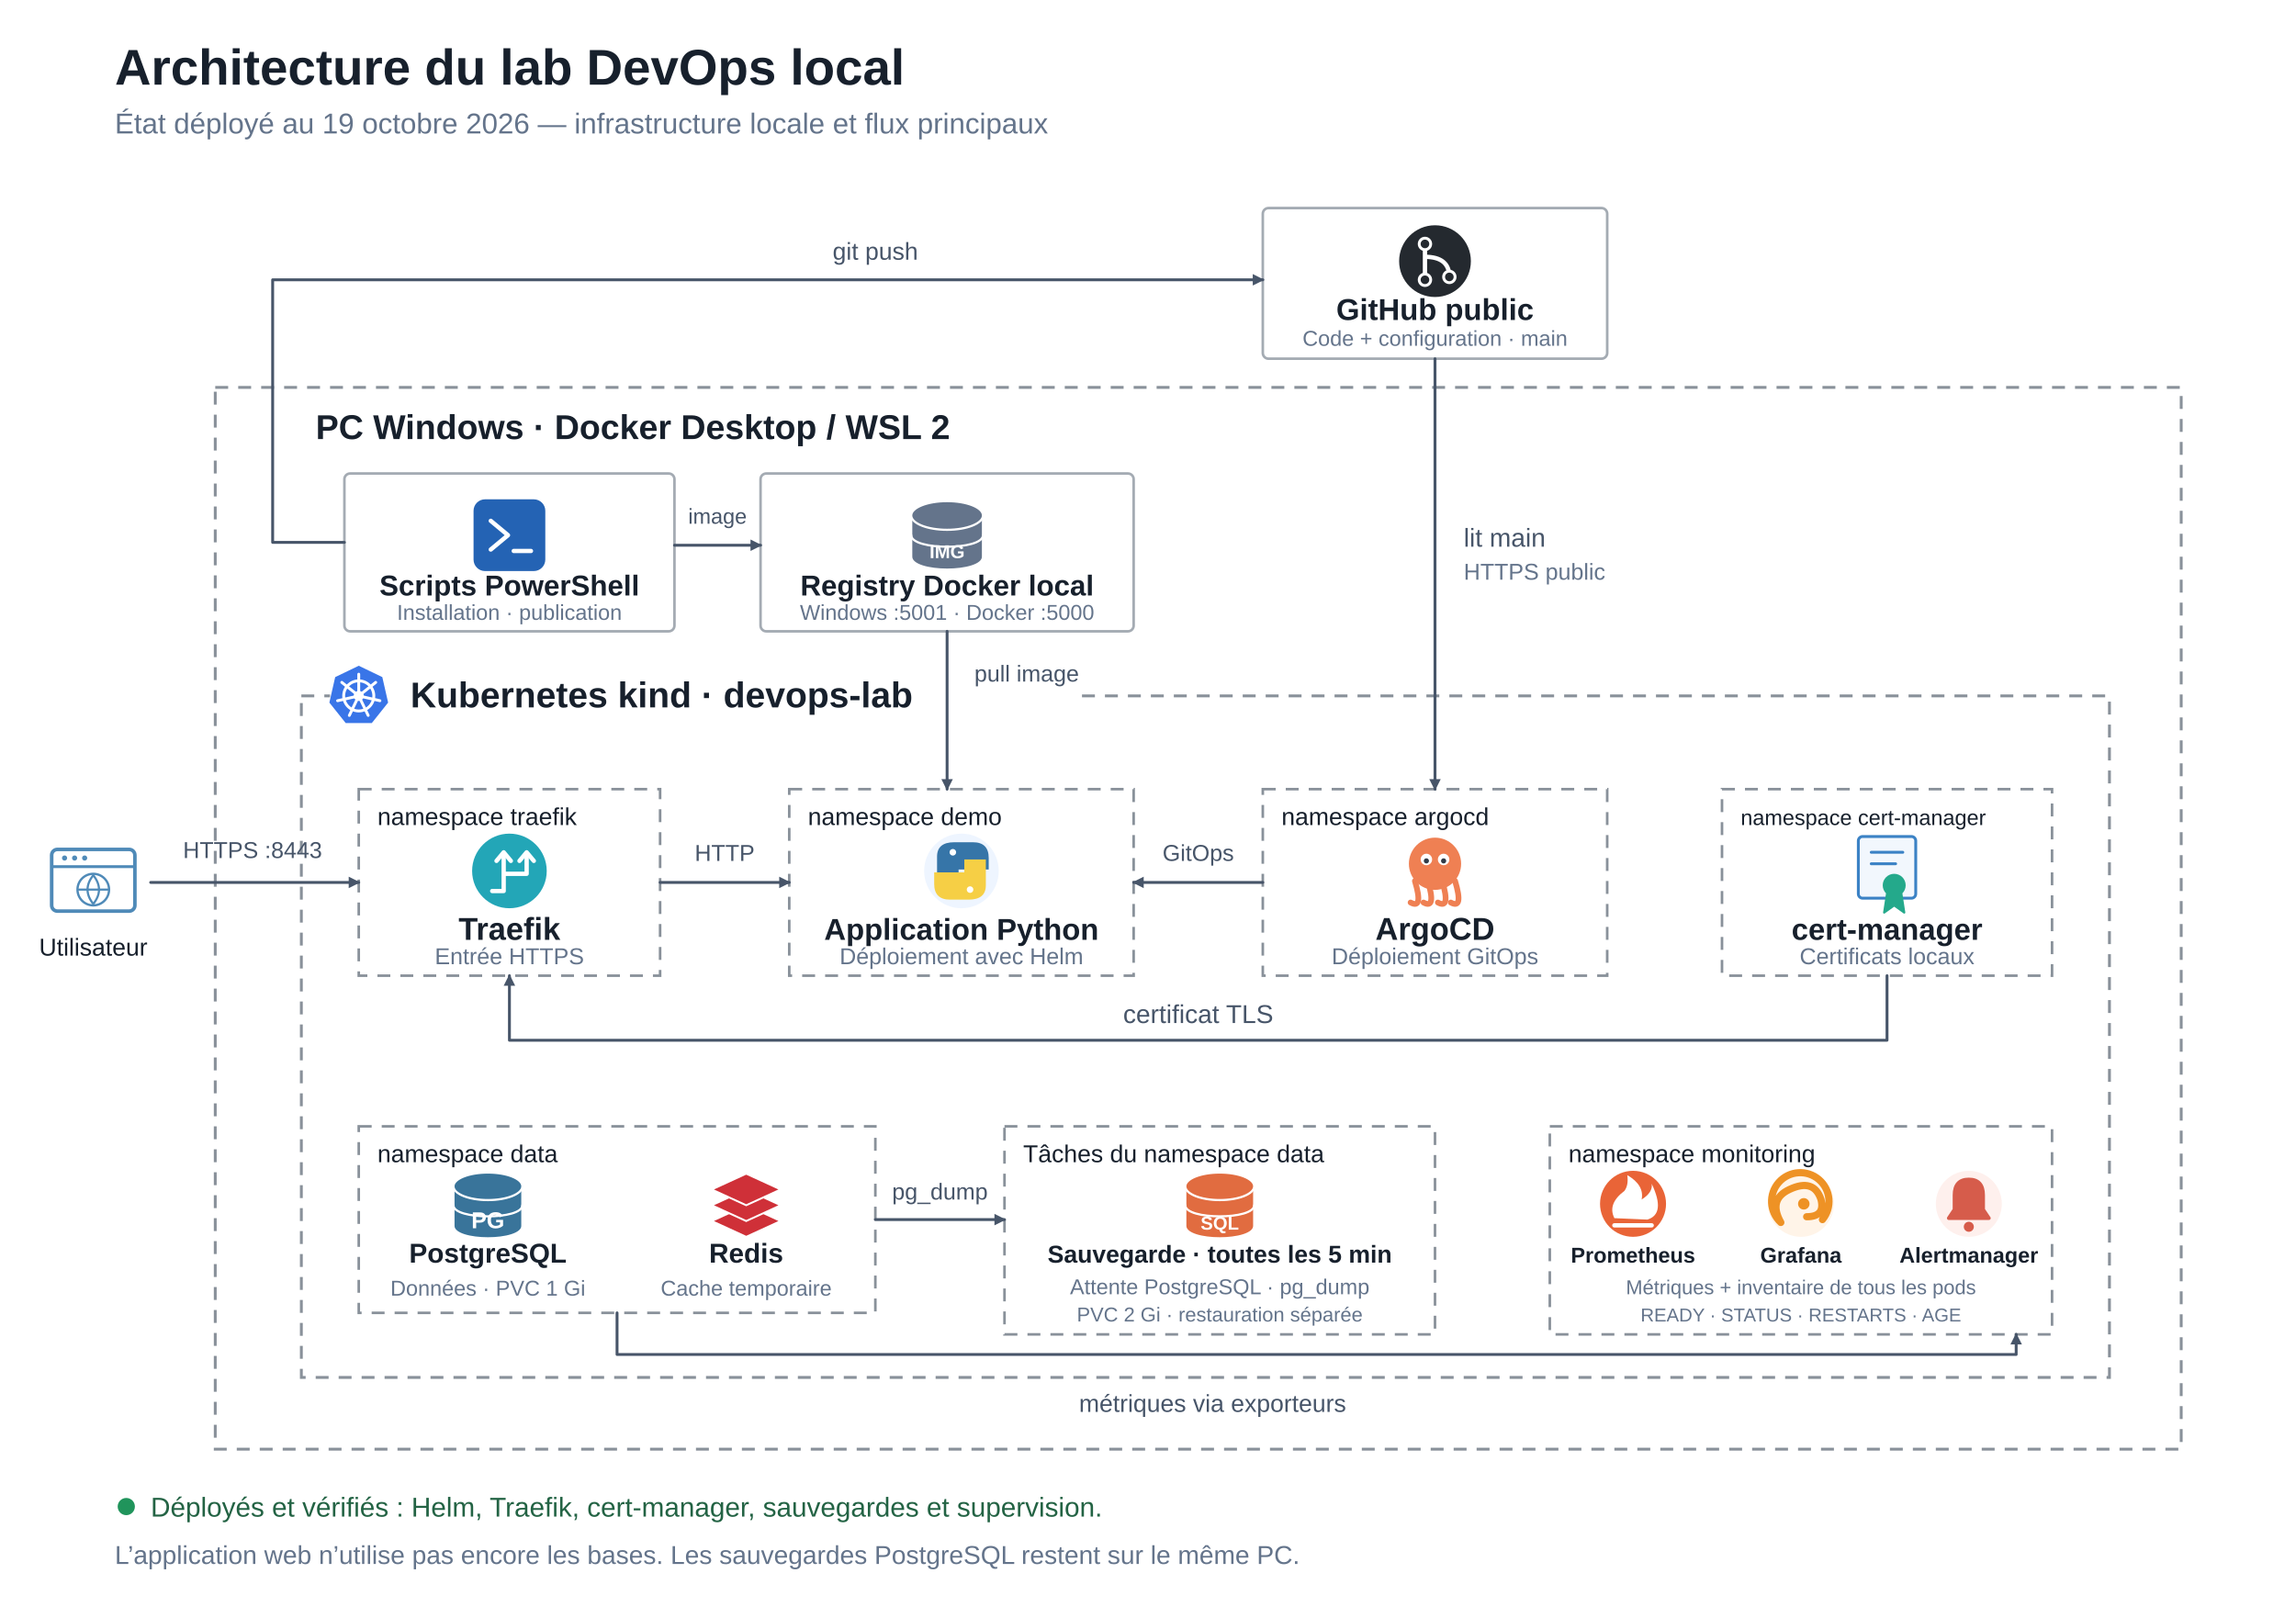
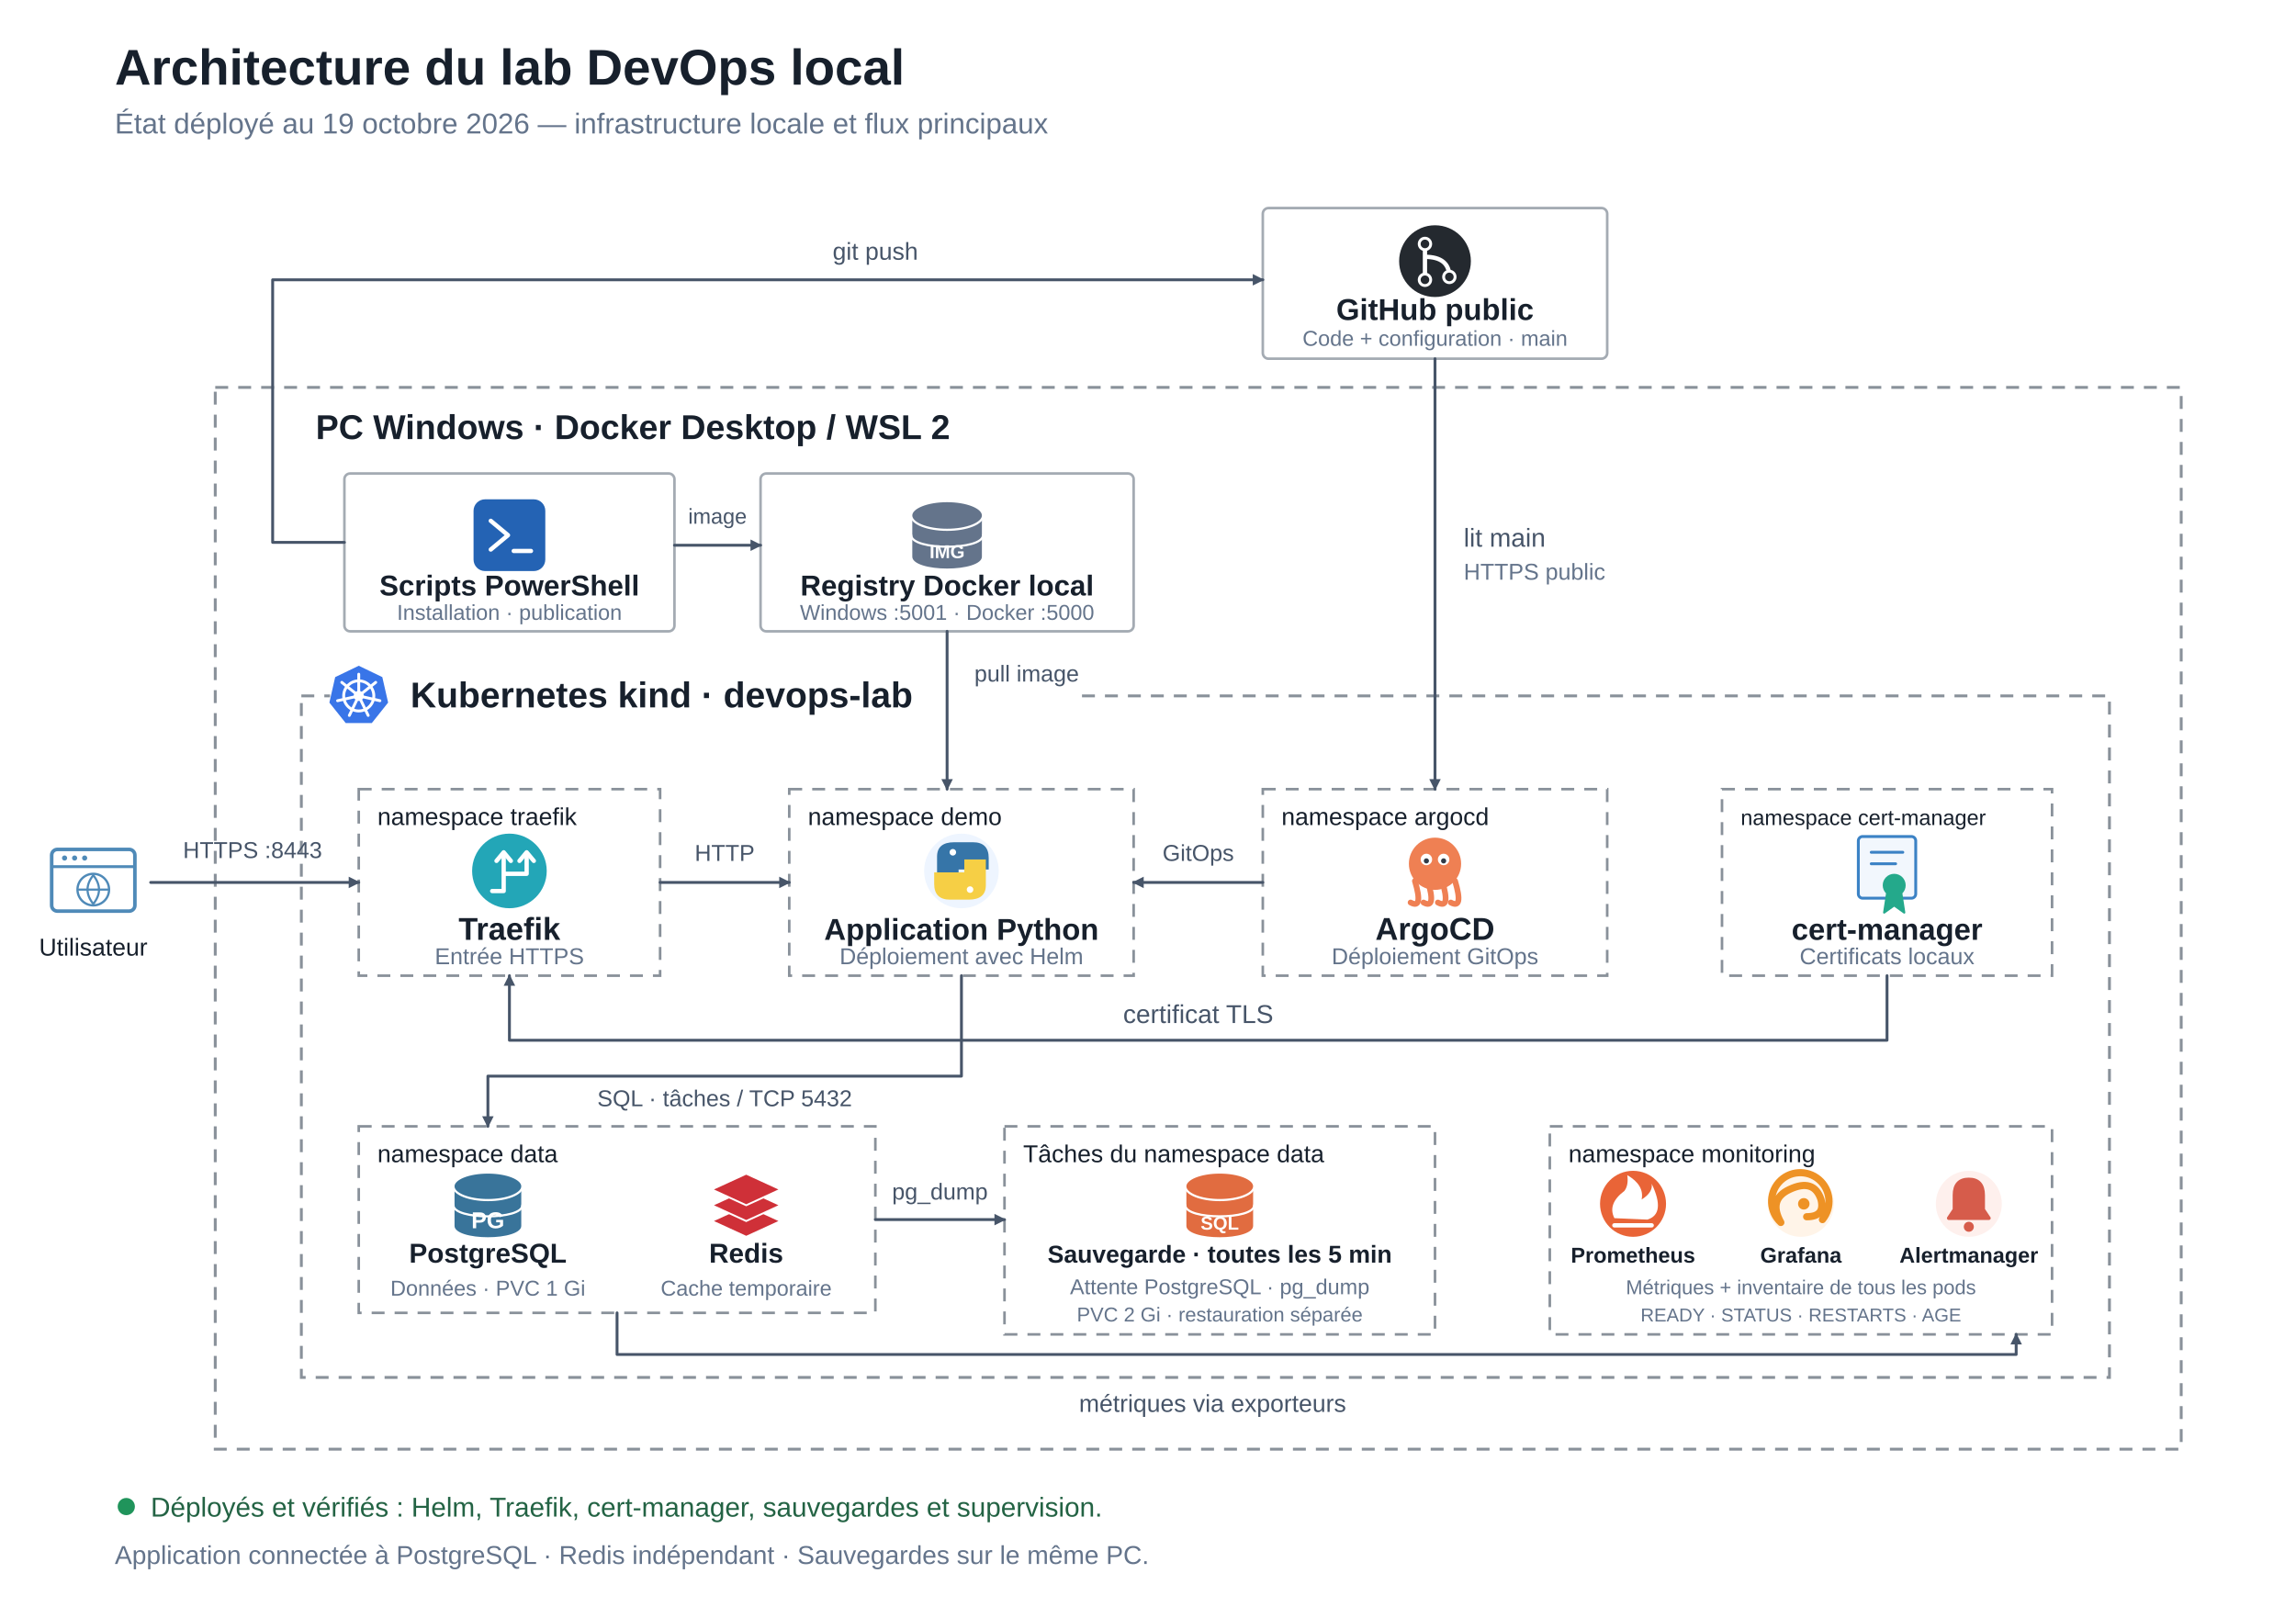
<svg xmlns="http://www.w3.org/2000/svg" width="1600" height="1120" viewBox="0 0 1600 1120">
  <defs>
    <marker id="arrow" markerWidth="8" markerHeight="8" refX="7" refY="4" orient="auto" markerUnits="userSpaceOnUse">
      <path d="M0,0 L8,4 L0,8 Z" fill="#475569" />
    </marker>
  </defs>
  <rect width="1600" height="1120" fill="white" />
  <text x="80" y="59" font-family="Segoe UI, Arial, sans-serif" font-size="35" fill="#17202c" font-weight="600" text-anchor="start">Architecture du lab DevOps local</text>
  <text x="80" y="93" font-family="Segoe UI, Arial, sans-serif" font-size="20" fill="#64748b" font-weight="400" text-anchor="start">État déployé au 19 octobre 2026 — infrastructure locale et flux principaux</text>
  <rect x="150" y="270" width="1370" height="740" rx="0" fill="white" stroke="#89919a" stroke-width="2" stroke-dasharray="9 7" />
  <text x="220" y="306" font-family="Segoe UI, Arial, sans-serif" font-size="24" fill="#17202c" font-weight="600" text-anchor="start">PC Windows · Docker Desktop / WSL 2</text>
  <rect x="210" y="485" width="1260" height="475" rx="0" fill="white" stroke="#89919a" stroke-width="2" stroke-dasharray="9 7" />
  <rect x="230" y="464" width="520" height="39" rx="0" fill="white" stroke="none" stroke-width="1.8" />
  <polygon points="250.00,464.00 266.42,471.91 270.47,489.67 259.11,503.92 240.89,503.92 229.53,489.67 233.58,471.91" fill="#3975e8" />
  <circle cx="250" cy="485" r="10.5" fill="none" stroke="white" stroke-width="2" />
  <path d="M250,485 L250.00,469.88" fill="none" stroke="white" stroke-width="2" stroke-linecap="round" stroke-linejoin="round" />
  <path d="M250,485 L261.82,475.57" fill="none" stroke="white" stroke-width="2" stroke-linecap="round" stroke-linejoin="round" />
  <path d="M250,485 L264.74,488.36" fill="none" stroke="white" stroke-width="2" stroke-linecap="round" stroke-linejoin="round" />
  <path d="M250,485 L256.56,498.62" fill="none" stroke="white" stroke-width="2" stroke-linecap="round" stroke-linejoin="round" />
  <path d="M250,485 L243.44,498.62" fill="none" stroke="white" stroke-width="2" stroke-linecap="round" stroke-linejoin="round" />
  <path d="M250,485 L235.26,488.36" fill="none" stroke="white" stroke-width="2" stroke-linecap="round" stroke-linejoin="round" />
  <path d="M250,485 L238.18,475.57" fill="none" stroke="white" stroke-width="2" stroke-linecap="round" stroke-linejoin="round" />
  <circle cx="250" cy="485" r="3.5" fill="white" stroke="none" stroke-width="1.5" />
  <text x="286" y="493" font-family="Segoe UI, Arial, sans-serif" font-size="25" fill="#17202c" font-weight="600" text-anchor="start">Kubernetes kind · devops-lab</text>
  <rect x="880" y="145" width="240" height="105" rx="4" fill="white" stroke="#a4abb3" stroke-width="1.8" />
  <circle cx="1000" cy="182" r="25" fill="#24292f" stroke="none" stroke-width="1.5" />
  <path d="M993,170 V195 M993,179 Q1010,179 1010,193" fill="none" stroke="white" stroke-width="3" stroke-linecap="round" stroke-linejoin="round" />
  <circle cx="993" cy="170" r="4" fill="#24292f" stroke="white" stroke-width="2" />
  <circle cx="993" cy="195" r="4" fill="#24292f" stroke="white" stroke-width="2" />
  <circle cx="1010" cy="193" r="4" fill="#24292f" stroke="white" stroke-width="2" />
  <text x="1000" y="223" font-family="Segoe UI, Arial, sans-serif" font-size="21" fill="#17202c" font-weight="600" text-anchor="middle">GitHub public</text>
  <text x="1000" y="241" font-family="Segoe UI, Arial, sans-serif" font-size="15" fill="#64748b" font-weight="400" text-anchor="middle">Code + configuration · main</text>
  <rect x="240" y="330" width="230" height="110" rx="4" fill="white" stroke="#a4abb3" stroke-width="1.8" />
  <rect x="330" y="348" width="50" height="50" rx="8" fill="#2463b4" stroke="none" stroke-width="1.8" />
  <path d="M342,363 L354,373 L342,383 M358,384 H370" fill="none" stroke="white" stroke-width="3" stroke-linecap="round" stroke-linejoin="round" />
  <text x="355" y="415" font-family="Segoe UI, Arial, sans-serif" font-size="20" fill="#17202c" font-weight="600" text-anchor="middle">Scripts PowerShell</text>
  <text x="355" y="432" font-family="Segoe UI, Arial, sans-serif" font-size="15" fill="#64748b" font-weight="400" text-anchor="middle">Installation · publication</text>
  <rect x="530" y="330" width="260" height="110" rx="4" fill="white" stroke="#a4abb3" stroke-width="1.8" />
  <path d="M635,359.25 V388.0 C635,400.0 685,400.0 685,388.0 V359.25" fill="#64748b" stroke="white" stroke-width="1.5" />
  <ellipse cx="660" cy="359.25" rx="25" ry="10.0" fill="#64748b" stroke="white" stroke-width="1.5" />
  <path d="M635,373 C635,383.75 685,383.75 685,373" fill="none" stroke="white" stroke-width="1.5" stroke-linecap="round" stroke-linejoin="round" />
  <text x="660" y="389" font-family="Segoe UI, Arial, sans-serif" font-size="13" fill="white" font-weight="700" text-anchor="middle">IMG</text>
  <text x="660" y="415" font-family="Segoe UI, Arial, sans-serif" font-size="20" fill="#17202c" font-weight="600" text-anchor="middle">Registry Docker local</text>
  <text x="660" y="432" font-family="Segoe UI, Arial, sans-serif" font-size="15" fill="#64748b" font-weight="400" text-anchor="middle">Windows :5001 · Docker :5000</text>
  <rect x="250" y="550" width="210" height="130" rx="0" fill="white" stroke="#89919a" stroke-width="1.8" stroke-dasharray="9 7" />
  <text x="263" y="575" font-family="Segoe UI, Arial, sans-serif" font-size="17" fill="#17202c" font-weight="400" text-anchor="start">namespace traefik</text>
  <circle cx="355" cy="607" r="26" fill="#23a6b7" stroke="none" stroke-width="1.5" />
  <path d="M343,621 H351 V597 M351,609 H367 V597" fill="none" stroke="white" stroke-width="3" stroke-linecap="round" stroke-linejoin="round" />
  <path d="M346,600 L351,594 L356,600 M362,600 L367,594 L372,600" fill="none" stroke="white" stroke-width="3" stroke-linecap="round" stroke-linejoin="round" />
  <text x="355" y="655" font-family="Segoe UI, Arial, sans-serif" font-size="22" fill="#17202c" font-weight="600" text-anchor="middle">Traefik</text>
  <text x="355" y="672" font-family="Segoe UI, Arial, sans-serif" font-size="16" fill="#64748b" font-weight="400" text-anchor="middle">Entrée HTTPS</text>
  <rect x="550" y="550" width="240" height="130" rx="0" fill="white" stroke="#89919a" stroke-width="1.8" stroke-dasharray="9 7" />
  <text x="563" y="575" font-family="Segoe UI, Arial, sans-serif" font-size="17" fill="#17202c" font-weight="400" text-anchor="start">namespace demo</text>
  <circle cx="670" cy="607" r="26" fill="#eef5ff" stroke="none" stroke-width="1.5" />
  <path d="M653,609 V597 Q653,587 665,587 H678 Q689,587 689,598 V606 H668 V615 H653 Z" fill="#3675a8" stroke="none" stroke-width="0" stroke-linecap="round" stroke-linejoin="round" />
  <path d="M687,605 V617 Q687,627 675,627 H662 Q651,627 651,616 V608 H672 V599 H687 Z" fill="#f6cf45" stroke="none" stroke-width="0" stroke-linecap="round" stroke-linejoin="round" />
  <circle cx="664" cy="594" r="2.3" fill="white" stroke="none" stroke-width="1.5" />
  <circle cx="676" cy="620" r="2.3" fill="white" stroke="none" stroke-width="1.5" />
  <text x="670" y="655" font-family="Segoe UI, Arial, sans-serif" font-size="21" fill="#17202c" font-weight="600" text-anchor="middle">Application Python</text>
  <text x="670" y="672" font-family="Segoe UI, Arial, sans-serif" font-size="16" fill="#64748b" font-weight="400" text-anchor="middle">Déploiement avec Helm</text>
  <rect x="880" y="550" width="240" height="130" rx="0" fill="white" stroke="#89919a" stroke-width="1.8" stroke-dasharray="9 7" />
  <text x="893" y="575" font-family="Segoe UI, Arial, sans-serif" font-size="17" fill="#17202c" font-weight="400" text-anchor="start">namespace argocd</text>
  <circle cx="1000" cy="602" r="18.2" fill="#ef8053" stroke="none" stroke-width="1.5" />
  <path d="M986,614 Q992,634 983,629" fill="none" stroke="#ef8053" stroke-width="4" stroke-linecap="round" stroke-linejoin="round" />
  <path d="M995,614 Q1001,634 992,629" fill="none" stroke="#ef8053" stroke-width="4" stroke-linecap="round" stroke-linejoin="round" />
  <path d="M1005,614 Q1011,634 1002,629" fill="none" stroke="#ef8053" stroke-width="4" stroke-linecap="round" stroke-linejoin="round" />
  <path d="M1014,614 Q1020,634 1011,629" fill="none" stroke="#ef8053" stroke-width="4" stroke-linecap="round" stroke-linejoin="round" />
  <circle cx="994" cy="599" r="4" fill="white" stroke="none" stroke-width="1.5" />
  <circle cx="1006" cy="599" r="4" fill="white" stroke="none" stroke-width="1.5" />
  <circle cx="994" cy="600" r="1.8" fill="#303b48" stroke="none" stroke-width="1.5" />
  <circle cx="1006" cy="600" r="1.8" fill="#303b48" stroke="none" stroke-width="1.5" />
  <text x="1000" y="655" font-family="Segoe UI, Arial, sans-serif" font-size="22" fill="#17202c" font-weight="600" text-anchor="middle">ArgoCD</text>
  <text x="1000" y="672" font-family="Segoe UI, Arial, sans-serif" font-size="16" fill="#64748b" font-weight="400" text-anchor="middle">Déploiement GitOps</text>
  <rect x="1200" y="550" width="230" height="130" rx="0" fill="white" stroke="#89919a" stroke-width="1.8" stroke-dasharray="9 7" />
  <text x="1213" y="575" font-family="Segoe UI, Arial, sans-serif" font-size="15" fill="#17202c" font-weight="400" text-anchor="start">namespace cert-manager</text>
  <rect x="1295" y="583" width="40" height="43" rx="3" fill="#f2f7fd" stroke="#3b82c5" stroke-width="2" />
  <path d="M1304,594 H1326 M1304,602 H1321" fill="none" stroke="#3b82c5" stroke-width="2" stroke-linecap="round" stroke-linejoin="round" />
  <circle cx="1320" cy="617" r="8" fill="#24a98b" stroke="none" stroke-width="1.5" />
  <path d="M1315,623 L1313,636 L1320,631 L1327,636 L1325,623" fill="#24a98b" stroke="#24a98b" stroke-width="1.5" stroke-linecap="round" stroke-linejoin="round" />
  <text x="1315" y="655" font-family="Segoe UI, Arial, sans-serif" font-size="21" fill="#17202c" font-weight="600" text-anchor="middle">cert-manager</text>
  <text x="1315" y="672" font-family="Segoe UI, Arial, sans-serif" font-size="16" fill="#64748b" font-weight="400" text-anchor="middle">Certificats locaux</text>
  <rect x="250" y="785" width="360" height="130" rx="0" fill="white" stroke="#89919a" stroke-width="1.8" stroke-dasharray="9 7" />
  <text x="263" y="810" font-family="Segoe UI, Arial, sans-serif" font-size="17" fill="#17202c" font-weight="400" text-anchor="start">namespace data</text>
  <path d="M316,826.8 V854.4 C316,865.92 364,865.92 364,854.4 V826.8" fill="#39749a" stroke="white" stroke-width="1.5" />
  <ellipse cx="340" cy="826.8" rx="24" ry="9.6" fill="#39749a" stroke="white" stroke-width="1.5" />
  <path d="M316,840 C316,850.32 364,850.32 364,840" fill="none" stroke="white" stroke-width="1.5" stroke-linecap="round" stroke-linejoin="round" />
  <text x="340" y="856" font-family="Segoe UI, Arial, sans-serif" font-size="16" fill="white" font-weight="700" text-anchor="middle">PG</text>
  <path d="M496,851 L520,840 L544,851 L520,862 Z" fill="#cf3038" stroke="white" stroke-width="1.3" />
  <path d="M496,840 L520,829 L544,840 L520,851 Z" fill="#cf3038" stroke="white" stroke-width="1.3" />
  <path d="M496,829 L520,818 L544,829 L520,840 Z" fill="#cf3038" stroke="white" stroke-width="1.3" />
  <text x="340" y="880" font-family="Segoe UI, Arial, sans-serif" font-size="19" fill="#17202c" font-weight="600" text-anchor="middle">PostgreSQL</text>
  <text x="520" y="880" font-family="Segoe UI, Arial, sans-serif" font-size="19" fill="#17202c" font-weight="600" text-anchor="middle">Redis</text>
  <text x="340" y="903" font-family="Segoe UI, Arial, sans-serif" font-size="15" fill="#64748b" font-weight="400" text-anchor="middle">Données · PVC 1 Gi</text>
  <text x="520" y="903" font-family="Segoe UI, Arial, sans-serif" font-size="15" fill="#64748b" font-weight="400" text-anchor="middle">Cache temporaire</text>
  <rect x="700" y="785" width="300" height="145" rx="0" fill="white" stroke="#89919a" stroke-width="1.8" stroke-dasharray="9 7" />
  <text x="713" y="810" font-family="Segoe UI, Arial, sans-serif" font-size="17" fill="#17202c" font-weight="400" text-anchor="start">Tâches du namespace data</text>
  <path d="M826,826.8 V854.4 C826,865.92 874,865.92 874,854.4 V826.8" fill="#e16c40" stroke="white" stroke-width="1.5" />
  <ellipse cx="850" cy="826.8" rx="24" ry="9.6" fill="#e16c40" stroke="white" stroke-width="1.5" />
  <path d="M826,840 C826,850.32 874,850.32 874,840" fill="none" stroke="white" stroke-width="1.5" stroke-linecap="round" stroke-linejoin="round" />
  <text x="850" y="857" font-family="Segoe UI, Arial, sans-serif" font-size="13" fill="white" font-weight="700" text-anchor="middle">SQL</text>
  <text x="850" y="880" font-family="Segoe UI, Arial, sans-serif" font-size="17" fill="#17202c" font-weight="600" text-anchor="middle">Sauvegarde · toutes les 5 min</text>
  <text x="850" y="902" font-family="Segoe UI, Arial, sans-serif" font-size="15" fill="#64748b" font-weight="400" text-anchor="middle">Attente PostgreSQL · pg_dump</text>
  <text x="850" y="921" font-family="Segoe UI, Arial, sans-serif" font-size="14" fill="#64748b" font-weight="400" text-anchor="middle">PVC 2 Gi · restauration séparée</text>
  <rect x="1080" y="785" width="350" height="145" rx="0" fill="white" stroke="#89919a" stroke-width="1.8" stroke-dasharray="9 7" />
  <text x="1093" y="810" font-family="Segoe UI, Arial, sans-serif" font-size="17" fill="#17202c" font-weight="400" text-anchor="start">namespace monitoring</text>
  <circle cx="1138" cy="839" r="23" fill="#e96437" stroke="none" stroke-width="1.5" />
  <path d="M1125,849 Q1120,839 1132,830 Q1135,826 1134,819 Q1146,826 1144,836 Q1152,831 1151,825 Q1161,846 1148,850 Z" fill="white" stroke="none" stroke-width="0" stroke-linecap="round" stroke-linejoin="round" />
  <path d="M1125,854 H1151" fill="none" stroke="white" stroke-width="3" stroke-linecap="round" stroke-linejoin="round" />
  <circle cx="1255" cy="839" r="23" fill="#fff4e8" stroke="none" stroke-width="1.5" />
  <path d="M1270,850 A20,20 0 1 0 1241,852 Q1232,836 1247,829 Q1264,821 1269,836 Q1272,848 1259,848" fill="none" stroke="#ee9225" stroke-width="5" stroke-linecap="round" stroke-linejoin="round" />
  <circle cx="1257" cy="839" r="4" fill="#ee9225" stroke="none" stroke-width="1.5" />
  <circle cx="1372" cy="839" r="23" fill="#fef0ed" stroke="none" stroke-width="1.5" />
  <path d="M1358,849 H1386 L1382,843 V833 Q1382,822 1372,822 Q1362,822 1362,833 V843 Z" fill="#d65c4b" stroke="#d65c4b" stroke-width="2.5" stroke-linecap="round" stroke-linejoin="round" />
  <circle cx="1372" cy="855" r="3.5" fill="#d65c4b" stroke="none" stroke-width="1.5" />
  <text x="1138" y="880" font-family="Segoe UI, Arial, sans-serif" font-size="15" fill="#17202c" font-weight="600" text-anchor="middle">Prometheus</text>
  <text x="1255" y="880" font-family="Segoe UI, Arial, sans-serif" font-size="15" fill="#17202c" font-weight="600" text-anchor="middle">Grafana</text>
  <text x="1372" y="880" font-family="Segoe UI, Arial, sans-serif" font-size="15" fill="#17202c" font-weight="600" text-anchor="middle">Alertmanager</text>
  <text x="1255" y="902" font-family="Segoe UI, Arial, sans-serif" font-size="14" fill="#64748b" font-weight="400" text-anchor="middle">Métriques + inventaire de tous les pods</text>
  <text x="1255" y="921" font-family="Segoe UI, Arial, sans-serif" font-size="13" fill="#64748b" font-weight="400" text-anchor="middle">READY · STATUS · RESTARTS · AGE</text>
  <path d="M240,378 H190 V195 H880" fill="none" stroke="#475569" stroke-width="2" stroke-linecap="round" stroke-linejoin="round" marker-end="url(#arrow)" />
  <text x="610" y="181" font-family="Segoe UI, Arial, sans-serif" font-size="17" fill="#475569" font-weight="400" text-anchor="middle">git push</text>
  <path d="M470,380 H530" fill="none" stroke="#475569" stroke-width="2" stroke-linecap="round" stroke-linejoin="round" marker-end="url(#arrow)" />
  <text x="500" y="365" font-family="Segoe UI, Arial, sans-serif" font-size="15" fill="#475569" font-weight="400" text-anchor="middle">image</text>
  <path d="M1000,250 V550" fill="none" stroke="#475569" stroke-width="2" stroke-linecap="round" stroke-linejoin="round" marker-end="url(#arrow)" />
  <text x="1020" y="381" font-family="Segoe UI, Arial, sans-serif" font-size="18" fill="#475569" font-weight="400" text-anchor="start">lit main</text>
  <text x="1020" y="404" font-family="Segoe UI, Arial, sans-serif" font-size="16" fill="#64748b" font-weight="400" text-anchor="start">HTTPS public</text>
  <path d="M660,440 V550" fill="none" stroke="#475569" stroke-width="2" stroke-linecap="round" stroke-linejoin="round" marker-end="url(#arrow)" />
  <text x="679" y="475" font-family="Segoe UI, Arial, sans-serif" font-size="16" fill="#475569" font-weight="400" text-anchor="start">pull image</text>
  <rect x="36" y="592" width="58" height="43" rx="4" fill="white" stroke="#4f8ab8" stroke-width="2.5" />
  <path d="M37,604 H93" fill="none" stroke="#4f8ab8" stroke-width="2" stroke-linecap="round" stroke-linejoin="round" />
  <circle cx="45" cy="598" r="1.8" fill="#4f8ab8" stroke="none" stroke-width="1.5" />
  <circle cx="52" cy="598" r="1.8" fill="#4f8ab8" stroke="none" stroke-width="1.5" />
  <circle cx="59" cy="598" r="1.8" fill="#4f8ab8" stroke="none" stroke-width="1.5" />
  <circle cx="65" cy="620" r="11" fill="none" stroke="#4f8ab8" stroke-width="1.6" />
  <path d="M55,620 H75 M65,610 Q57,620 65,630 Q73,620 65,610" fill="none" stroke="#4f8ab8" stroke-width="1.5" stroke-linecap="round" stroke-linejoin="round" />
  <text x="65" y="666" font-family="Segoe UI, Arial, sans-serif" font-size="17" fill="#17202c" font-weight="400" text-anchor="middle">Utilisateur</text>
  <path d="M105,615 H250" fill="none" stroke="#475569" stroke-width="2" stroke-linecap="round" stroke-linejoin="round" marker-end="url(#arrow)" />
  <text x="176" y="598" font-family="Segoe UI, Arial, sans-serif" font-size="16" fill="#475569" font-weight="400" text-anchor="middle">HTTPS :8443</text>
  <path d="M460,615 H550" fill="none" stroke="#475569" stroke-width="2" stroke-linecap="round" stroke-linejoin="round" marker-end="url(#arrow)" />
  <text x="505" y="600" font-family="Segoe UI, Arial, sans-serif" font-size="16" fill="#475569" font-weight="400" text-anchor="middle">HTTP</text>
  <path d="M880,615 H790" fill="none" stroke="#475569" stroke-width="2" stroke-linecap="round" stroke-linejoin="round" marker-end="url(#arrow)" />
  <text x="835" y="600" font-family="Segoe UI, Arial, sans-serif" font-size="16" fill="#475569" font-weight="400" text-anchor="middle">GitOps</text>
  <path d="M1315,680 V725 H355 V680" fill="none" stroke="#475569" stroke-width="2" stroke-linecap="round" stroke-linejoin="round" marker-end="url(#arrow)" />
  <text x="835" y="713" font-family="Segoe UI, Arial, sans-serif" font-size="18" fill="#475569" font-weight="400" text-anchor="middle">certificat TLS</text>
  <path d="M610,850 H700" fill="none" stroke="#475569" stroke-width="2" stroke-linecap="round" stroke-linejoin="round" marker-end="url(#arrow)" />
  <text x="655" y="836" font-family="Segoe UI, Arial, sans-serif" font-size="16" fill="#475569" font-weight="400" text-anchor="middle">pg_dump</text>
  <path d="M430,915 V944 H1405 V930" fill="none" stroke="#475569" stroke-width="2" stroke-linecap="round" stroke-linejoin="round" marker-end="url(#arrow)" />
  <text x="845" y="984" font-family="Segoe UI, Arial, sans-serif" font-size="17" fill="#475569" font-weight="400" text-anchor="middle">métriques via exporteurs</text>
+   <path d="M670,680 V750 H340 V785" fill="none" stroke="#475569" stroke-width="2" stroke-linecap="round" stroke-linejoin="round" marker-end="url(#arrow)" />
+   <text x="505" y="771" font-family="Segoe UI, Arial, sans-serif" font-size="16" fill="#475569" font-weight="400" text-anchor="middle">SQL · tâches / TCP 5432</text>
  <circle cx="88" cy="1050" r="6" fill="#20945b" stroke="none" stroke-width="1.5" />
  <text x="105" y="1057" font-family="Segoe UI, Arial, sans-serif" font-size="19" fill="#236344" font-weight="400" text-anchor="start">Déployés et vérifiés : Helm, Traefik, cert-manager, sauvegardes et supervision.</text>
-   <text x="80" y="1090" font-family="Segoe UI, Arial, sans-serif" font-size="18" fill="#64748b" font-weight="400" text-anchor="start">L’application web n’utilise pas encore les bases. Les sauvegardes PostgreSQL restent sur le même PC.</text>
+   <text x="80" y="1090" font-family="Segoe UI, Arial, sans-serif" font-size="18" fill="#64748b" font-weight="400" text-anchor="start">Application connectée à PostgreSQL · Redis indépendant · Sauvegardes sur le même PC.</text>
</svg>
